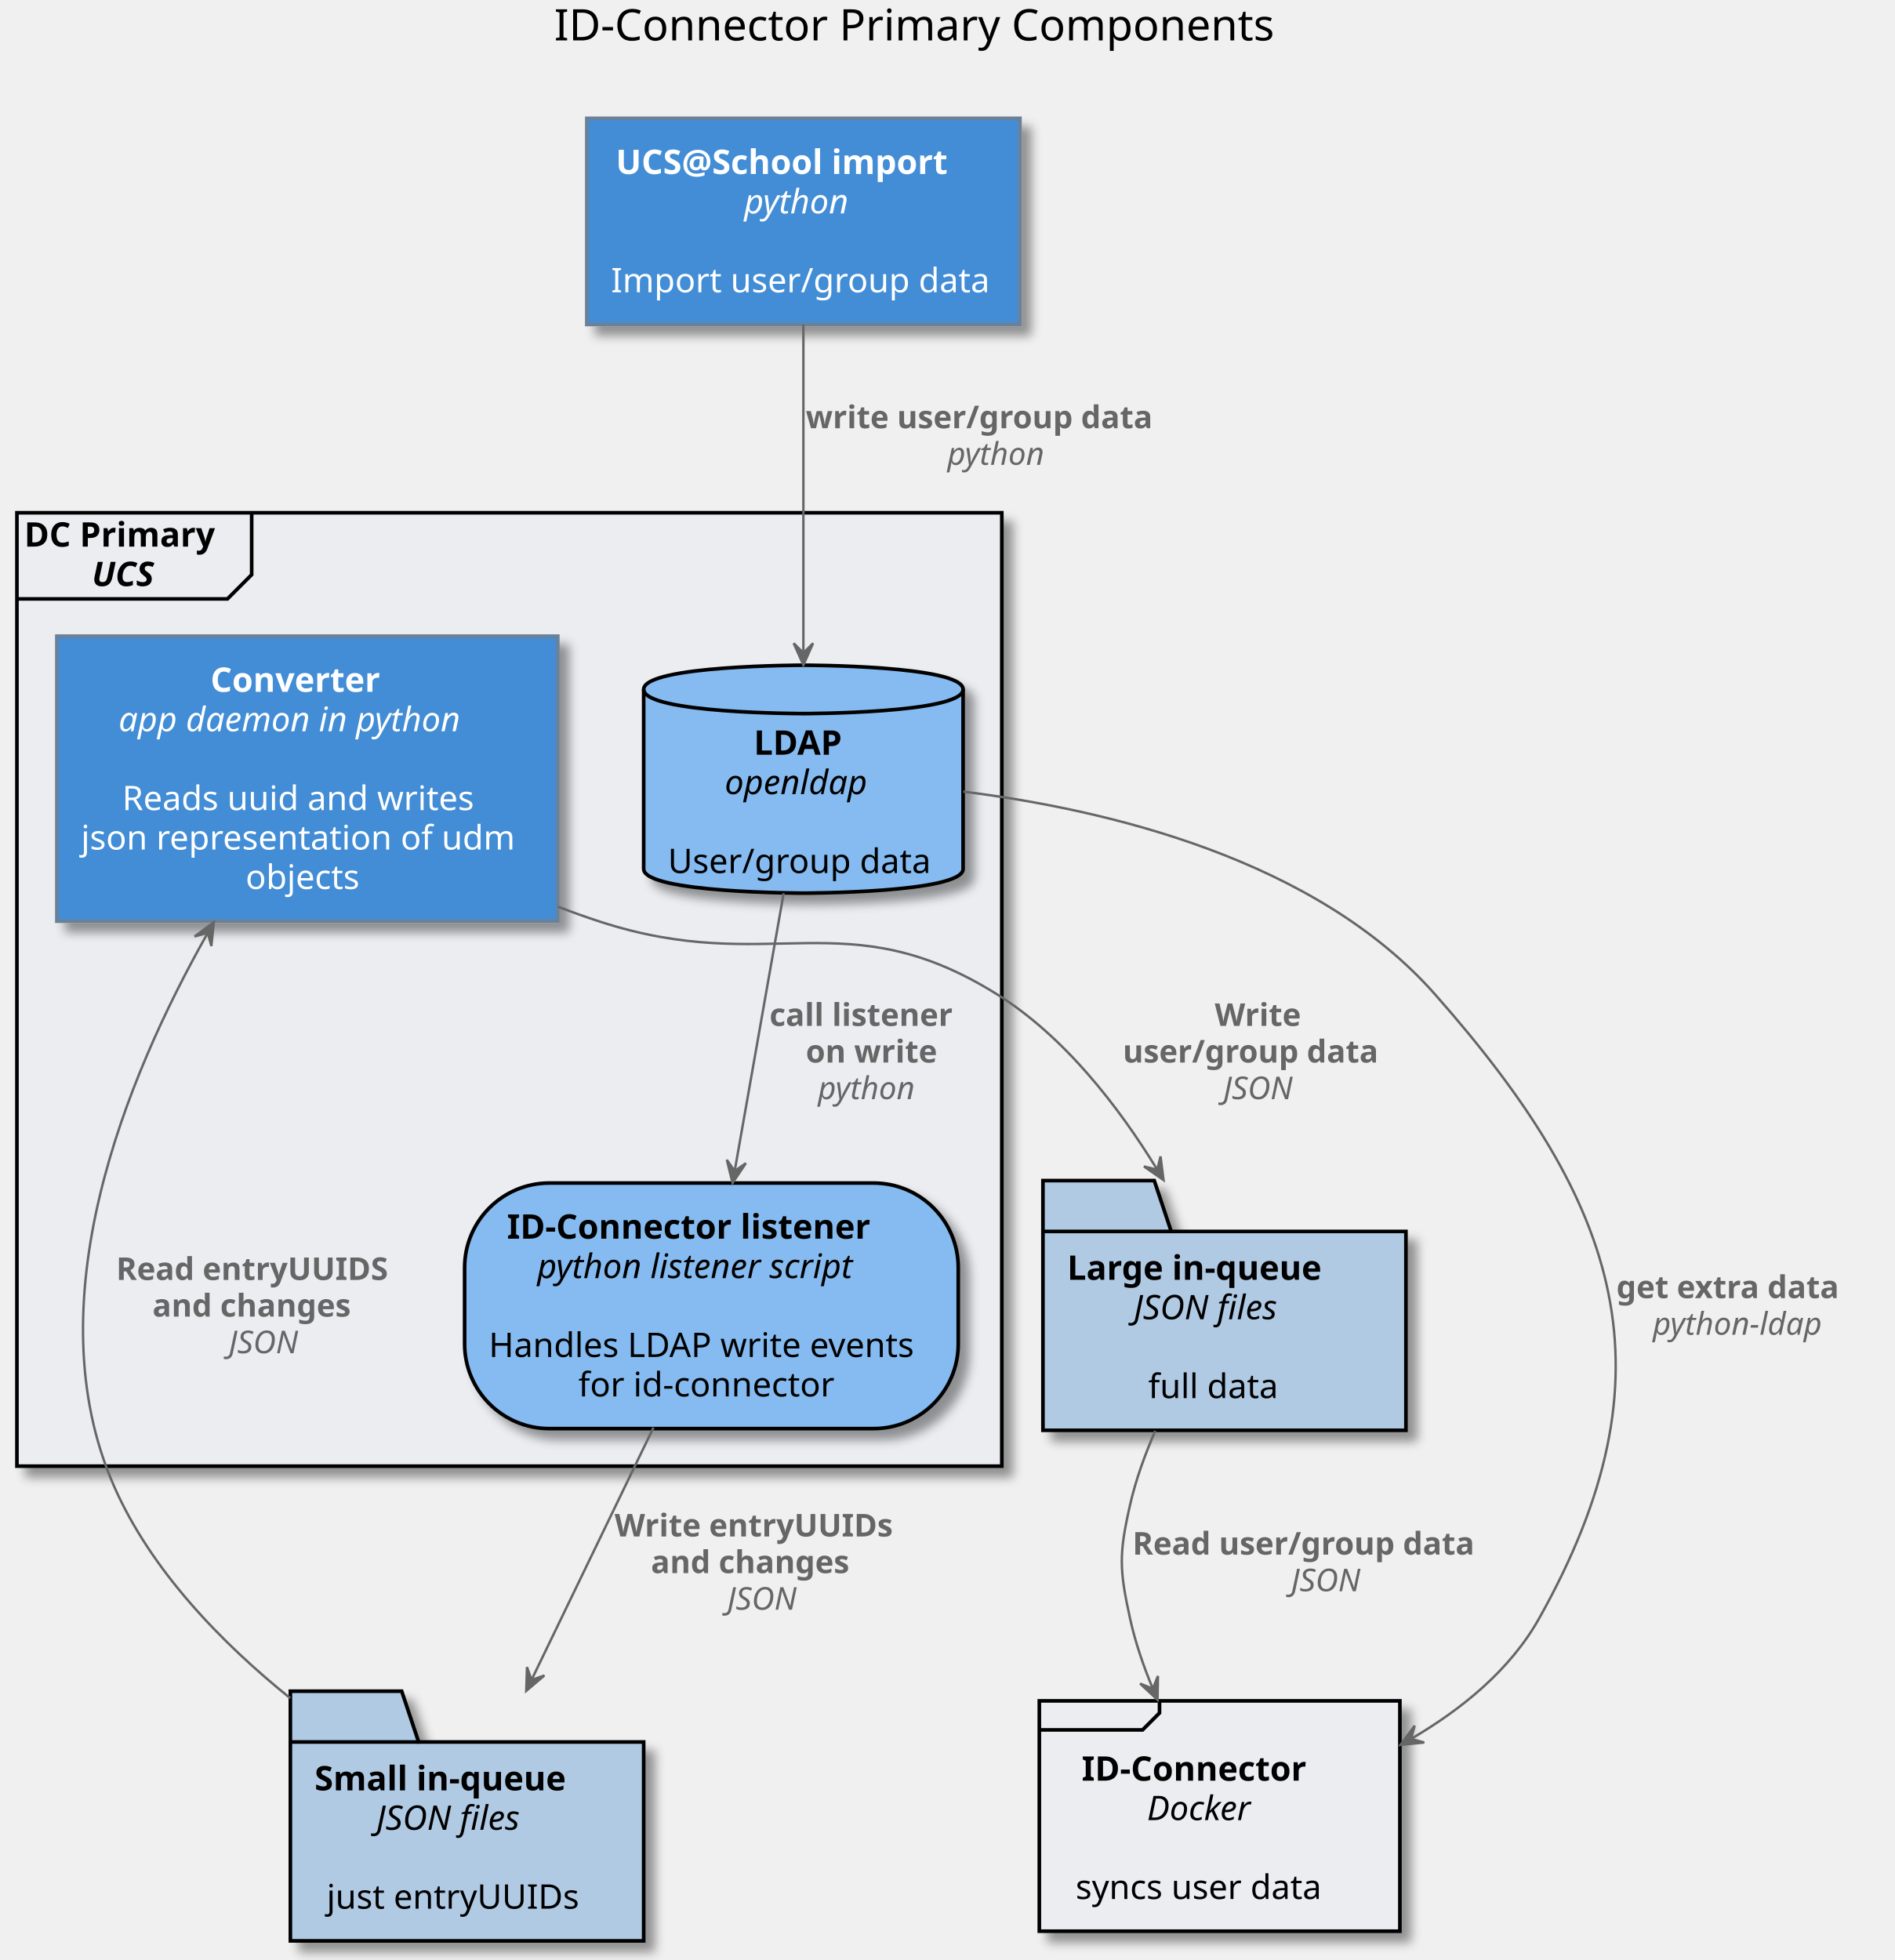
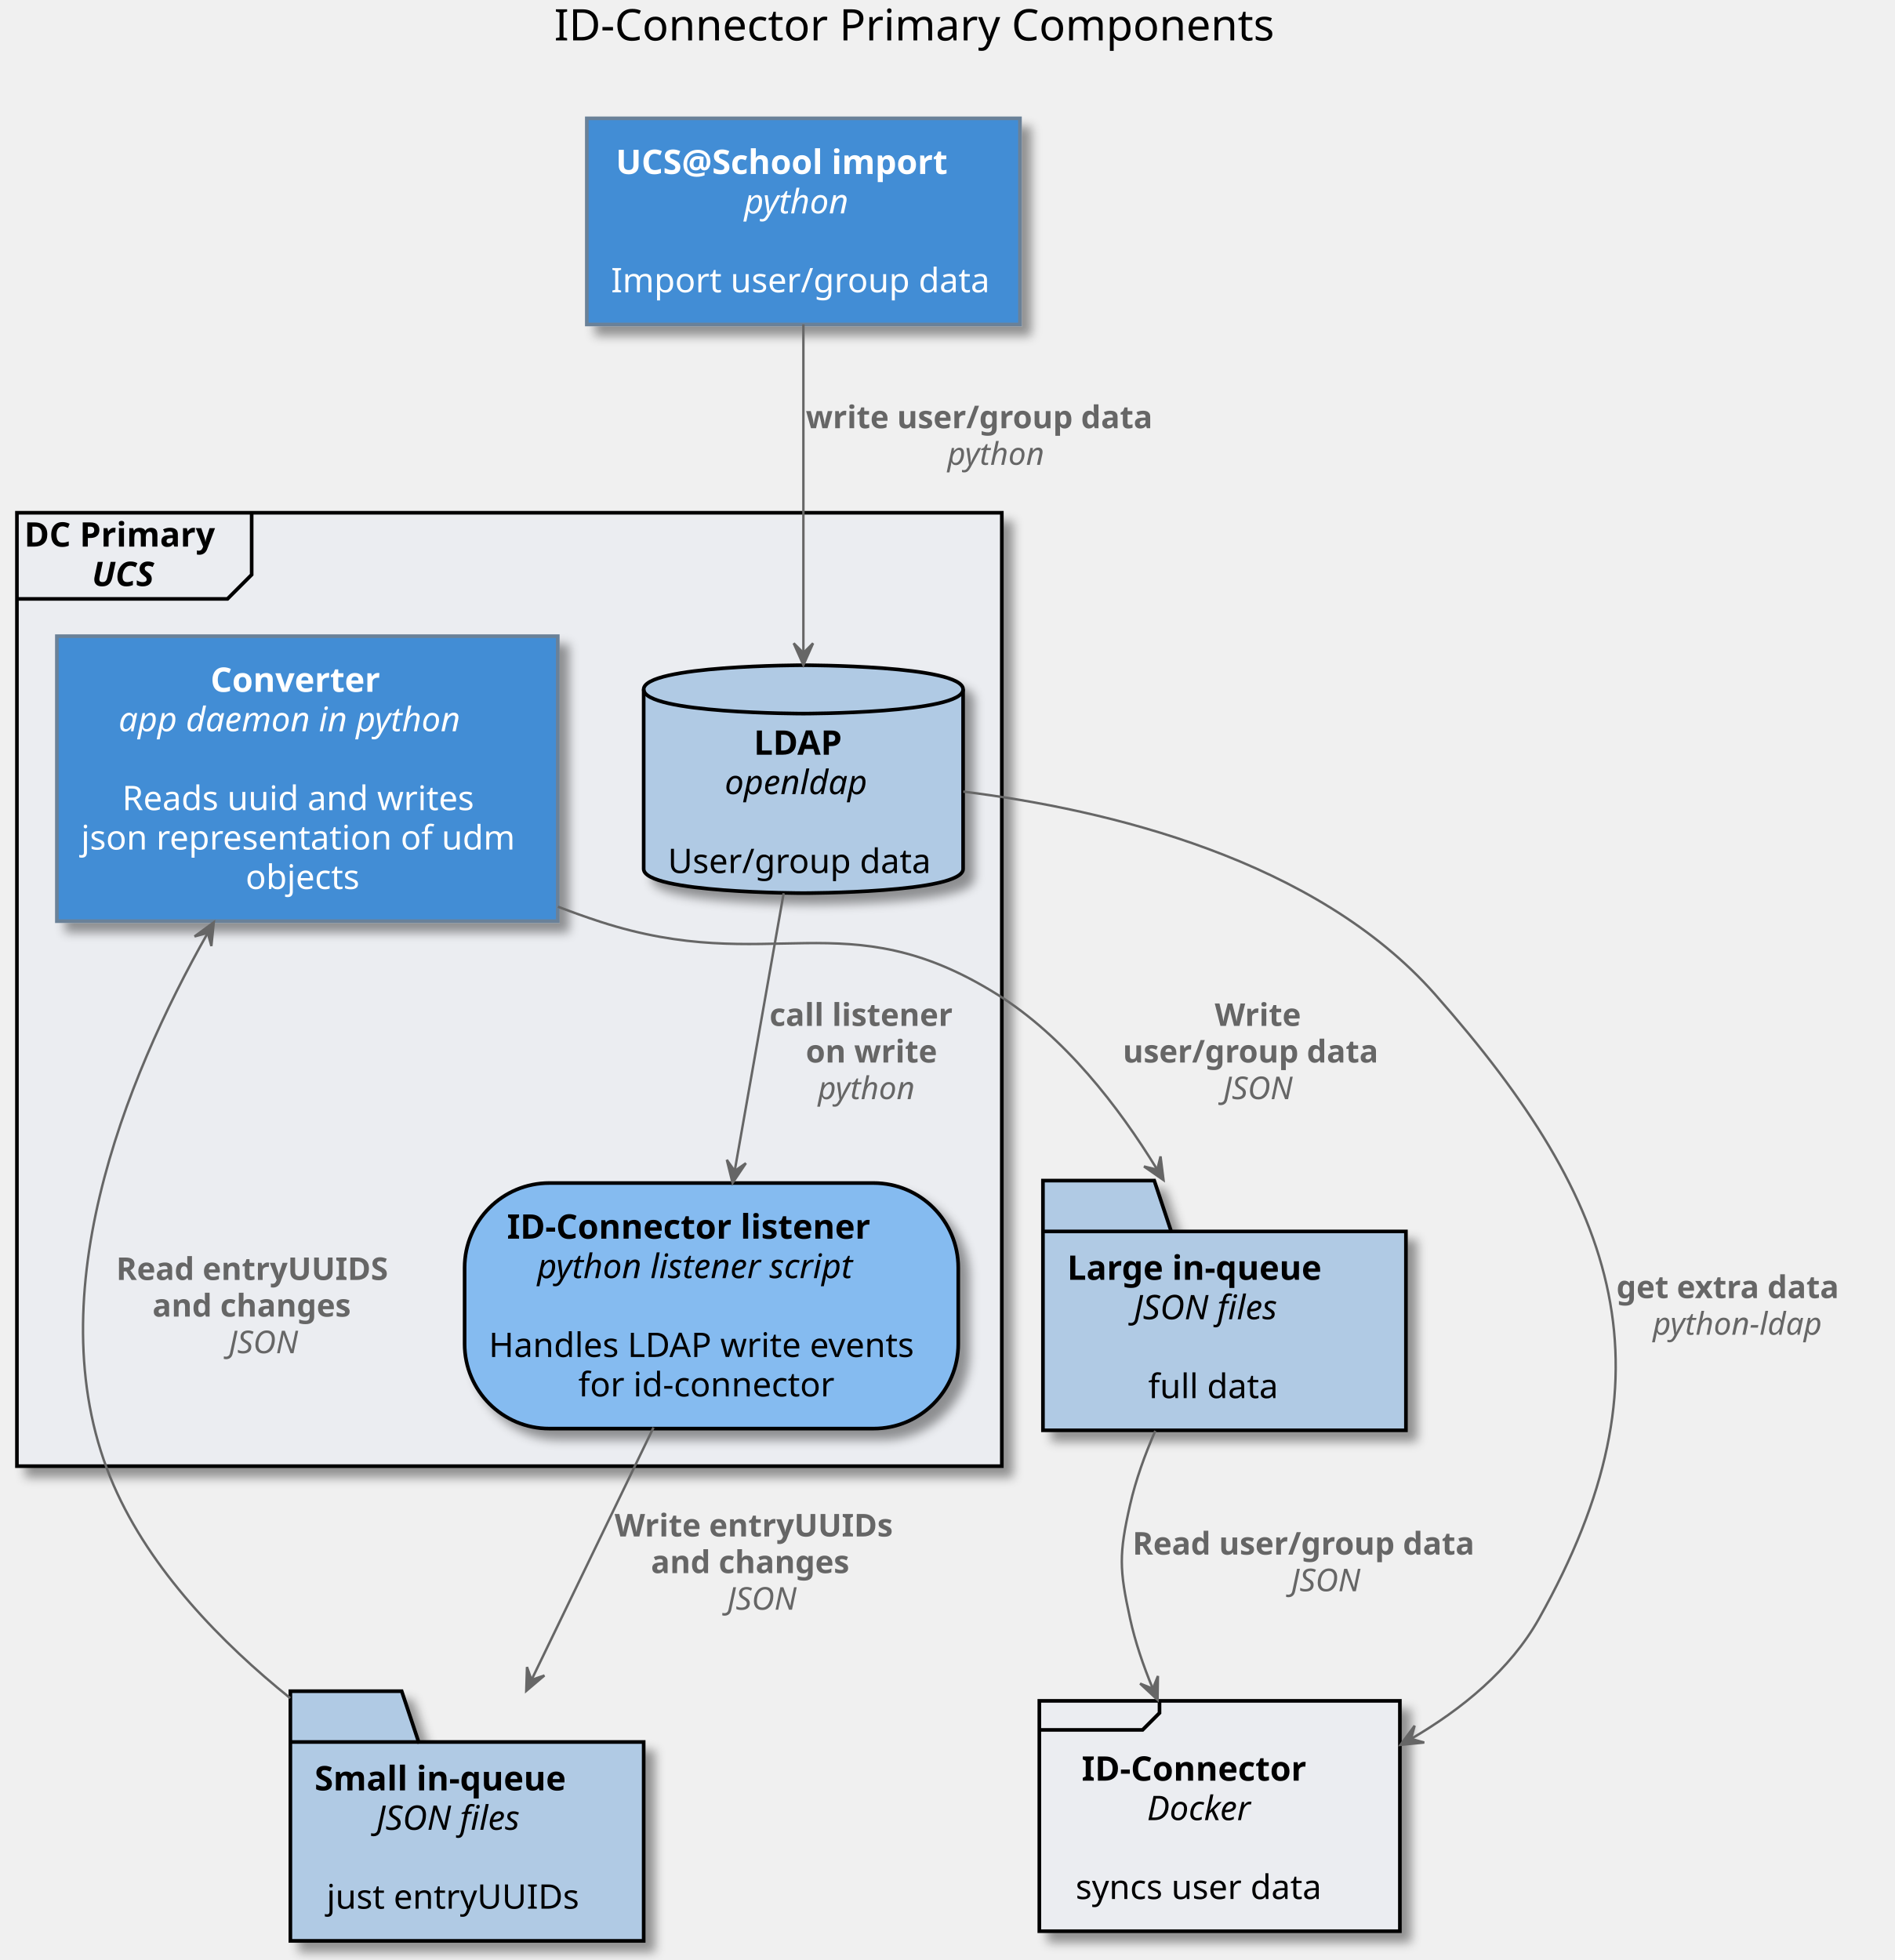
<svg xmlns="http://www.w3.org/2000/svg" contentScriptType="application/ecmascript" contentStyleType="text/css" height="810px" preserveAspectRatio="none" style="width:783px;height:810px;background:#FFFFFF;" version="1.1" viewBox="0 0 783 810" width="783px" zoomAndPan="magnify">
  <defs>
-     <filter height="300%" id="f3jqoew9gyfgt" width="300%" x="-1" y="-1">
+     <filter height="300%" id="fyj7gnsww34qh" width="300%" x="-1" y="-1">
      <feGaussianBlur result="blurOut" stdDeviation="2.0" />
      <feColorMatrix in="blurOut" result="blurOut2" type="matrix" values="0 0 0 0 0 0 0 0 0 0 0 0 0 0 0 0 0 0 .4 0" />
      <feOffset dx="4.0" dy="4.0" in="blurOut2" result="blurOut3" />
      <feBlend in="SourceGraphic" in2="blurOut3" mode="normal" />
    </filter>
  </defs>
  <g>
    <text fill="#000000" font-family="sans-serif" font-size="18" lengthAdjust="spacing" textLength="312" x="229" y="16.708">ID-Connector Primary Components</text>
    <text fill="#000000" font-family="sans-serif" font-size="18" lengthAdjust="spacing" textLength="0" x="388" y="37.661" />
-     <rect fill="#EBEDF1" filter="url(#f3jqoew9gyfgt)" height="394" style="stroke:#000000;stroke-width:1.5;" width="407" x="7" y="211.906" />
+     <rect fill="#EBEDF1" filter="url(#fyj7gnsww34qh)" height="394" style="stroke:#000000;stroke-width:1.5;" width="407" x="7" y="211.906" />
    <path d="M104,211.906 L104,237.5 L94,247.5 L7,247.5 " fill="none" style="stroke:#000000;stroke-width:1.5;" />
    <text fill="#000000" font-family="sans-serif" font-size="14" font-weight="bold" lengthAdjust="spacing" textLength="87" x="10" y="225.901">DC Primary</text>
    <text fill="#000000" font-family="sans-serif" font-size="14" font-style="italic" font-weight="bold" lengthAdjust="spacing" textLength="31" x="38" y="242.198">UCS</text>
-     <path d="M266,284.906 C266,274.906 332,274.906 332,274.906 C332,274.906 398,274.906 398,284.906 L398,359.094 C398,369.094 332,369.094 332,369.094 C332,369.094 266,369.094 266,359.094 L266,284.906 " fill="#85BBF0" filter="url(#f3jqoew9gyfgt)" style="stroke:#000000;stroke-width:1.5;" />
+     <path d="M266,284.906 C266,274.906 332,274.906 332,274.906 C332,274.906 398,274.906 398,284.906 L398,359.094 C398,369.094 332,369.094 332,369.094 C332,369.094 266,369.094 266,359.094 L266,284.906 " fill="#B0CAE4" filter="url(#fyj7gnsww34qh)" style="stroke:#000000;stroke-width:1.5;" />
    <path d="M266,284.906 C266,294.906 332,294.906 332,294.906 C332,294.906 398,294.906 398,284.906 " fill="none" style="stroke:#000000;stroke-width:1.5;" />
    <text fill="#000000" font-family="sans-serif" font-size="14" font-weight="bold" lengthAdjust="spacing" textLength="41" x="311.5" y="311.901">LDAP</text>
    <text fill="#000000" font-family="sans-serif" font-size="14" font-style="italic" lengthAdjust="spacing" textLength="65" x="299.5" y="328.198">openldap</text>
    <text fill="#000000" font-family="sans-serif" font-size="14" lengthAdjust="spacing" textLength="0" x="334" y="344.495" />
    <text fill="#000000" font-family="sans-serif" font-size="14" lengthAdjust="spacing" textLength="112" x="276" y="360.792">User/group data</text>
-     <rect fill="#85BBF0" filter="url(#f3jqoew9gyfgt)" height="101.484" rx="35" ry="35" style="stroke:#000000;stroke-width:1.5;" width="204" x="192" y="488.906" />
+     <rect fill="#85BBF0" filter="url(#fyj7gnsww34qh)" height="101.484" rx="35" ry="35" style="stroke:#000000;stroke-width:1.5;" width="204" x="192" y="488.906" />
    <text fill="#000000" font-family="sans-serif" font-size="14" font-weight="bold" lengthAdjust="spacing" textLength="169" x="209.5" y="511.901">ID-Connector listener</text>
    <text fill="#000000" font-family="sans-serif" font-size="14" font-style="italic" lengthAdjust="spacing" textLength="144" x="222" y="528.198">python listener script</text>
    <text fill="#000000" font-family="sans-serif" font-size="14" lengthAdjust="spacing" textLength="0" x="296" y="544.495" />
    <text fill="#000000" font-family="sans-serif" font-size="14" lengthAdjust="spacing" textLength="184" x="202" y="560.792">Handles LDAP write events</text>
    <text fill="#000000" font-family="sans-serif" font-size="14" lengthAdjust="spacing" textLength="110" x="239" y="577.089">for id-connector</text>
-     <rect fill="#438DD5" filter="url(#f3jqoew9gyfgt)" height="117.781" style="stroke:#6A8198;stroke-width:1.5;" width="207" x="23.5" y="262.906" />
+     <rect fill="#438DD5" filter="url(#fyj7gnsww34qh)" height="117.781" style="stroke:#6A8198;stroke-width:1.5;" width="207" x="23.5" y="262.906" />
    <text fill="#FFFFFF" font-family="sans-serif" font-size="14" font-weight="bold" lengthAdjust="spacing" textLength="80" x="87" y="285.901">Converter</text>
    <text fill="#FFFFFF" font-family="sans-serif" font-size="14" font-style="italic" lengthAdjust="spacing" textLength="156" x="49" y="302.198">app daemon in python</text>
    <text fill="#FFFFFF" font-family="sans-serif" font-size="14" lengthAdjust="spacing" textLength="0" x="129" y="318.495" />
    <text fill="#FFFFFF" font-family="sans-serif" font-size="14" lengthAdjust="spacing" textLength="153" x="50.5" y="334.792">Reads uuid and writes</text>
    <text fill="#FFFFFF" font-family="sans-serif" font-size="14" lengthAdjust="spacing" textLength="187" x="33.5" y="351.089">json representation of udm</text>
    <text fill="#FFFFFF" font-family="sans-serif" font-size="14" lengthAdjust="spacing" textLength="51" x="101.5" y="367.386">objects</text>
-     <rect fill="#438DD5" filter="url(#f3jqoew9gyfgt)" height="85.188" style="stroke:#6A8198;stroke-width:1.5;" width="179" x="242.5" y="48.906" />
+     <rect fill="#438DD5" filter="url(#fyj7gnsww34qh)" height="85.188" style="stroke:#6A8198;stroke-width:1.5;" width="179" x="242.5" y="48.906" />
    <text fill="#FFFFFF" font-family="sans-serif" font-size="14" font-weight="bold" lengthAdjust="spacing" textLength="155" x="254.5" y="71.901">UCS@School import</text>
    <text fill="#FFFFFF" font-family="sans-serif" font-size="14" font-style="italic" lengthAdjust="spacing" textLength="49" x="307.5" y="88.198">python</text>
    <text fill="#FFFFFF" font-family="sans-serif" font-size="14" lengthAdjust="spacing" textLength="0" x="334" y="104.495" />
    <text fill="#FFFFFF" font-family="sans-serif" font-size="14" lengthAdjust="spacing" textLength="159" x="252.5" y="120.792">Import user/group data</text>
-     <polygon fill="#B0CAE4" filter="url(#f3jqoew9gyfgt)" points="120,698.906,166,698.906,173,719.906,266,719.906,266,802.094,120,802.094,120,698.906" style="stroke:#000000;stroke-width:1.5;" />
+     <polygon fill="#B0CAE4" filter="url(#fyj7gnsww34qh)" points="120,698.906,166,698.906,173,719.906,266,719.906,266,802.094,120,802.094,120,698.906" style="stroke:#000000;stroke-width:1.5;" />
    <line style="stroke:#000000;stroke-width:1.5;" x1="120" x2="173" y1="719.906" y2="719.906" />
    <text fill="#000000" font-family="sans-serif" font-size="14" font-weight="bold" lengthAdjust="spacing" textLength="116" x="130" y="739.901">Small in-queue</text>
    <text fill="#000000" font-family="sans-serif" font-size="14" font-style="italic" lengthAdjust="spacing" textLength="65" x="155.5" y="756.198">JSON files</text>
    <text fill="#000000" font-family="sans-serif" font-size="14" lengthAdjust="spacing" textLength="0" x="190" y="772.495" />
    <text fill="#000000" font-family="sans-serif" font-size="14" lengthAdjust="spacing" textLength="106" x="135" y="788.792">just entryUUIDs</text>
-     <polygon fill="#B0CAE4" filter="url(#f3jqoew9gyfgt)" points="431,487.906,477,487.906,484,508.906,581,508.906,581,591.094,431,591.094,431,487.906" style="stroke:#000000;stroke-width:1.5;" />
+     <polygon fill="#B0CAE4" filter="url(#fyj7gnsww34qh)" points="431,487.906,477,487.906,484,508.906,581,508.906,581,591.094,431,591.094,431,487.906" style="stroke:#000000;stroke-width:1.5;" />
    <line style="stroke:#000000;stroke-width:1.5;" x1="431" x2="484" y1="508.906" y2="508.906" />
    <text fill="#000000" font-family="sans-serif" font-size="14" font-weight="bold" lengthAdjust="spacing" textLength="120" x="441" y="528.901">Large in-queue</text>
    <text fill="#000000" font-family="sans-serif" font-size="14" font-style="italic" lengthAdjust="spacing" textLength="65" x="468.5" y="545.198">JSON files</text>
    <text fill="#000000" font-family="sans-serif" font-size="14" lengthAdjust="spacing" textLength="0" x="503" y="561.495" />
    <text fill="#000000" font-family="sans-serif" font-size="14" lengthAdjust="spacing" textLength="53" x="474.5" y="577.792">full data</text>
-     <rect fill="#EBEDF1" filter="url(#f3jqoew9gyfgt)" height="95.188" style="stroke:#000000;stroke-width:1.5;" width="149" x="429.5" y="702.906" />
+     <rect fill="#EBEDF1" filter="url(#fyj7gnsww34qh)" height="95.188" style="stroke:#000000;stroke-width:1.5;" width="149" x="429.5" y="702.906" />
    <path d="M479.167,702.906 L479.167,707.906 L472.167,714.906 L429.5,714.906 " fill="none" style="stroke:#000000;stroke-width:1.5;" />
    <text fill="#000000" font-family="sans-serif" font-size="14" font-weight="bold" lengthAdjust="spacing" textLength="104" x="447" y="735.901">ID-Connector</text>
    <text fill="#000000" font-family="sans-serif" font-size="14" font-style="italic" lengthAdjust="spacing" textLength="50" x="474" y="752.198">Docker</text>
    <text fill="#000000" font-family="sans-serif" font-size="14" lengthAdjust="spacing" textLength="0" x="501" y="768.495" />
    <text fill="#000000" font-family="sans-serif" font-size="14" lengthAdjust="spacing" textLength="109" x="444.5" y="784.792">syncs user data</text>
    <path d="M332,134.046 C332,172.116 332,228.546 332,269.426 " fill="none" id="importer-to-ldap" style="stroke:#666666;stroke-width:1.0;" />
    <polygon fill="#666666" points="332,274.836,336,265.836,332,269.836,328,265.836,332,274.836" style="stroke:#666666;stroke-width:1.0;" />
    <text fill="#666666" font-family="sans-serif" font-size="13" font-weight="bold" lengthAdjust="spacing" textLength="162" x="333" y="176.973">write user/group data</text>
    <text fill="#666666" font-family="sans-serif" font-size="13" font-style="italic" lengthAdjust="spacing" textLength="45" x="391.5" y="192.106">python</text>
    <path d="M323.85,369.136 C317.92,402.726 309.88,448.326 303.64,483.726 " fill="none" id="ldap-to-listener" style="stroke:#666666;stroke-width:1.0;" />
    <polygon fill="#666666" points="302.73,488.876,308.236,480.71,303.601,483.953,300.358,479.317,302.73,488.876" style="stroke:#666666;stroke-width:1.0;" />
    <text fill="#666666" font-family="sans-serif" font-size="13" font-weight="bold" lengthAdjust="spacing" textLength="85" x="318" y="423.973">call listener</text>
    <text fill="#666666" font-family="sans-serif" font-size="13" font-weight="bold" lengthAdjust="spacing" textLength="60" x="333" y="439.106">on write</text>
    <text fill="#666666" font-family="sans-serif" font-size="13" font-style="italic" lengthAdjust="spacing" textLength="45" x="338" y="454.239">python</text>
    <path d="M270.06,589.936 C254.94,621.226 235.37,661.716 219.74,694.066 " fill="none" id="listener-to-small_queue" style="stroke:#666666;stroke-width:1.0;" />
    <polygon fill="#666666" points="217.47,698.776,224.984,692.409,219.643,694.273,217.779,688.932,217.47,698.776" style="stroke:#666666;stroke-width:1.0;" />
    <text fill="#666666" font-family="sans-serif" font-size="13" font-weight="bold" lengthAdjust="spacing" textLength="125" x="254" y="634.973">Write entryUUIDs</text>
    <text fill="#666666" font-family="sans-serif" font-size="13" font-weight="bold" lengthAdjust="spacing" textLength="95" x="269" y="650.106">and changes</text>
    <text fill="#666666" font-family="sans-serif" font-size="13" font-style="italic" lengthAdjust="spacing" textLength="32" x="300.5" y="665.239">JSON</text>
    <path d="M119.93,701.796 C91.57,678.966 62.28,648.936 47,613.906 C14.08,538.436 51.72,445.956 85.71,385.796 " fill="none" id="small_queue-to-converter" style="stroke:#666666;stroke-width:1.0;" />
    <polygon fill="#666666" points="88.35,381.166,80.408,386.99,85.866,385.506,87.351,390.964,88.35,381.166" style="stroke:#666666;stroke-width:1.0;" />
    <text fill="#666666" font-family="sans-serif" font-size="13" font-weight="bold" lengthAdjust="spacing" textLength="125" x="48" y="528.973">Read entryUUIDS</text>
    <text fill="#666666" font-family="sans-serif" font-size="13" font-weight="bold" lengthAdjust="spacing" textLength="95" x="63" y="544.106">and changes</text>
    <text fill="#666666" font-family="sans-serif" font-size="13" font-style="italic" lengthAdjust="spacing" textLength="32" x="94.5" y="559.239">JSON</text>
    <path d="M230.56,374.706 C236.4,376.946 242.24,379.036 248,380.906 C318.48,403.786 349.15,371.656 412,410.906 C439.89,428.326 462.24,457.286 478.13,483.216 " fill="none" id="converter-to-large_queue" style="stroke:#666666;stroke-width:1.0;" />
    <polygon fill="#666666" points="480.83,487.686,479.591,477.916,478.241,483.409,472.747,482.058,480.83,487.686" style="stroke:#666666;stroke-width:1.0;" />
    <text fill="#666666" font-family="sans-serif" font-size="13" font-weight="bold" lengthAdjust="spacing" textLength="39" x="502" y="423.973">Write</text>
    <text fill="#666666" font-family="sans-serif" font-size="13" font-weight="bold" lengthAdjust="spacing" textLength="120" x="464" y="439.106">user/group data</text>
    <text fill="#666666" font-family="sans-serif" font-size="13" font-style="italic" lengthAdjust="spacing" textLength="32" x="505.5" y="454.239">JSON</text>
    <path d="M477.42,591.326 C473.11,601.186 469.33,611.656 467,621.906 C462.38,642.276 462.53,648.496 467,668.906 C469.1,678.506 472.45,688.326 476.31,697.656 " fill="none" id="large_queue-to-id_connector" style="stroke:#666666;stroke-width:1.0;" />
    <polygon fill="#666666" points="478.36,702.486,478.517,692.639,476.402,697.885,471.156,695.771,478.36,702.486" style="stroke:#666666;stroke-width:1.0;" />
    <text fill="#666666" font-family="sans-serif" font-size="13" font-weight="bold" lengthAdjust="spacing" textLength="163" x="468" y="642.473">Read user/group data</text>
    <text fill="#666666" font-family="sans-serif" font-size="13" font-style="italic" lengthAdjust="spacing" textLength="32" x="533.5" y="657.606">JSON</text>
    <path d="M583.22,718.556 C604.1,706.376 624.1,690.106 636,668.906 C692.91,567.536 669.94,498.046 593,410.906 C543.7,355.076 457.78,334.606 398.05,327.136 " fill="none" id="id_connector-backto-ldap" style="stroke:#666666;stroke-width:1.0;" />
    <polygon fill="#666666" points="578.76,721.096,588.561,720.121,583.106,718.623,584.604,713.168,578.76,721.096" style="stroke:#666666;stroke-width:1.0;" />
    <text fill="#666666" font-family="sans-serif" font-size="13" font-weight="bold" lengthAdjust="spacing" textLength="107" x="668" y="536.473">get extra data</text>
    <text fill="#666666" font-family="sans-serif" font-size="13" font-style="italic" lengthAdjust="spacing" textLength="77" x="683" y="551.606">python-ldap</text>
  </g>
</svg>
